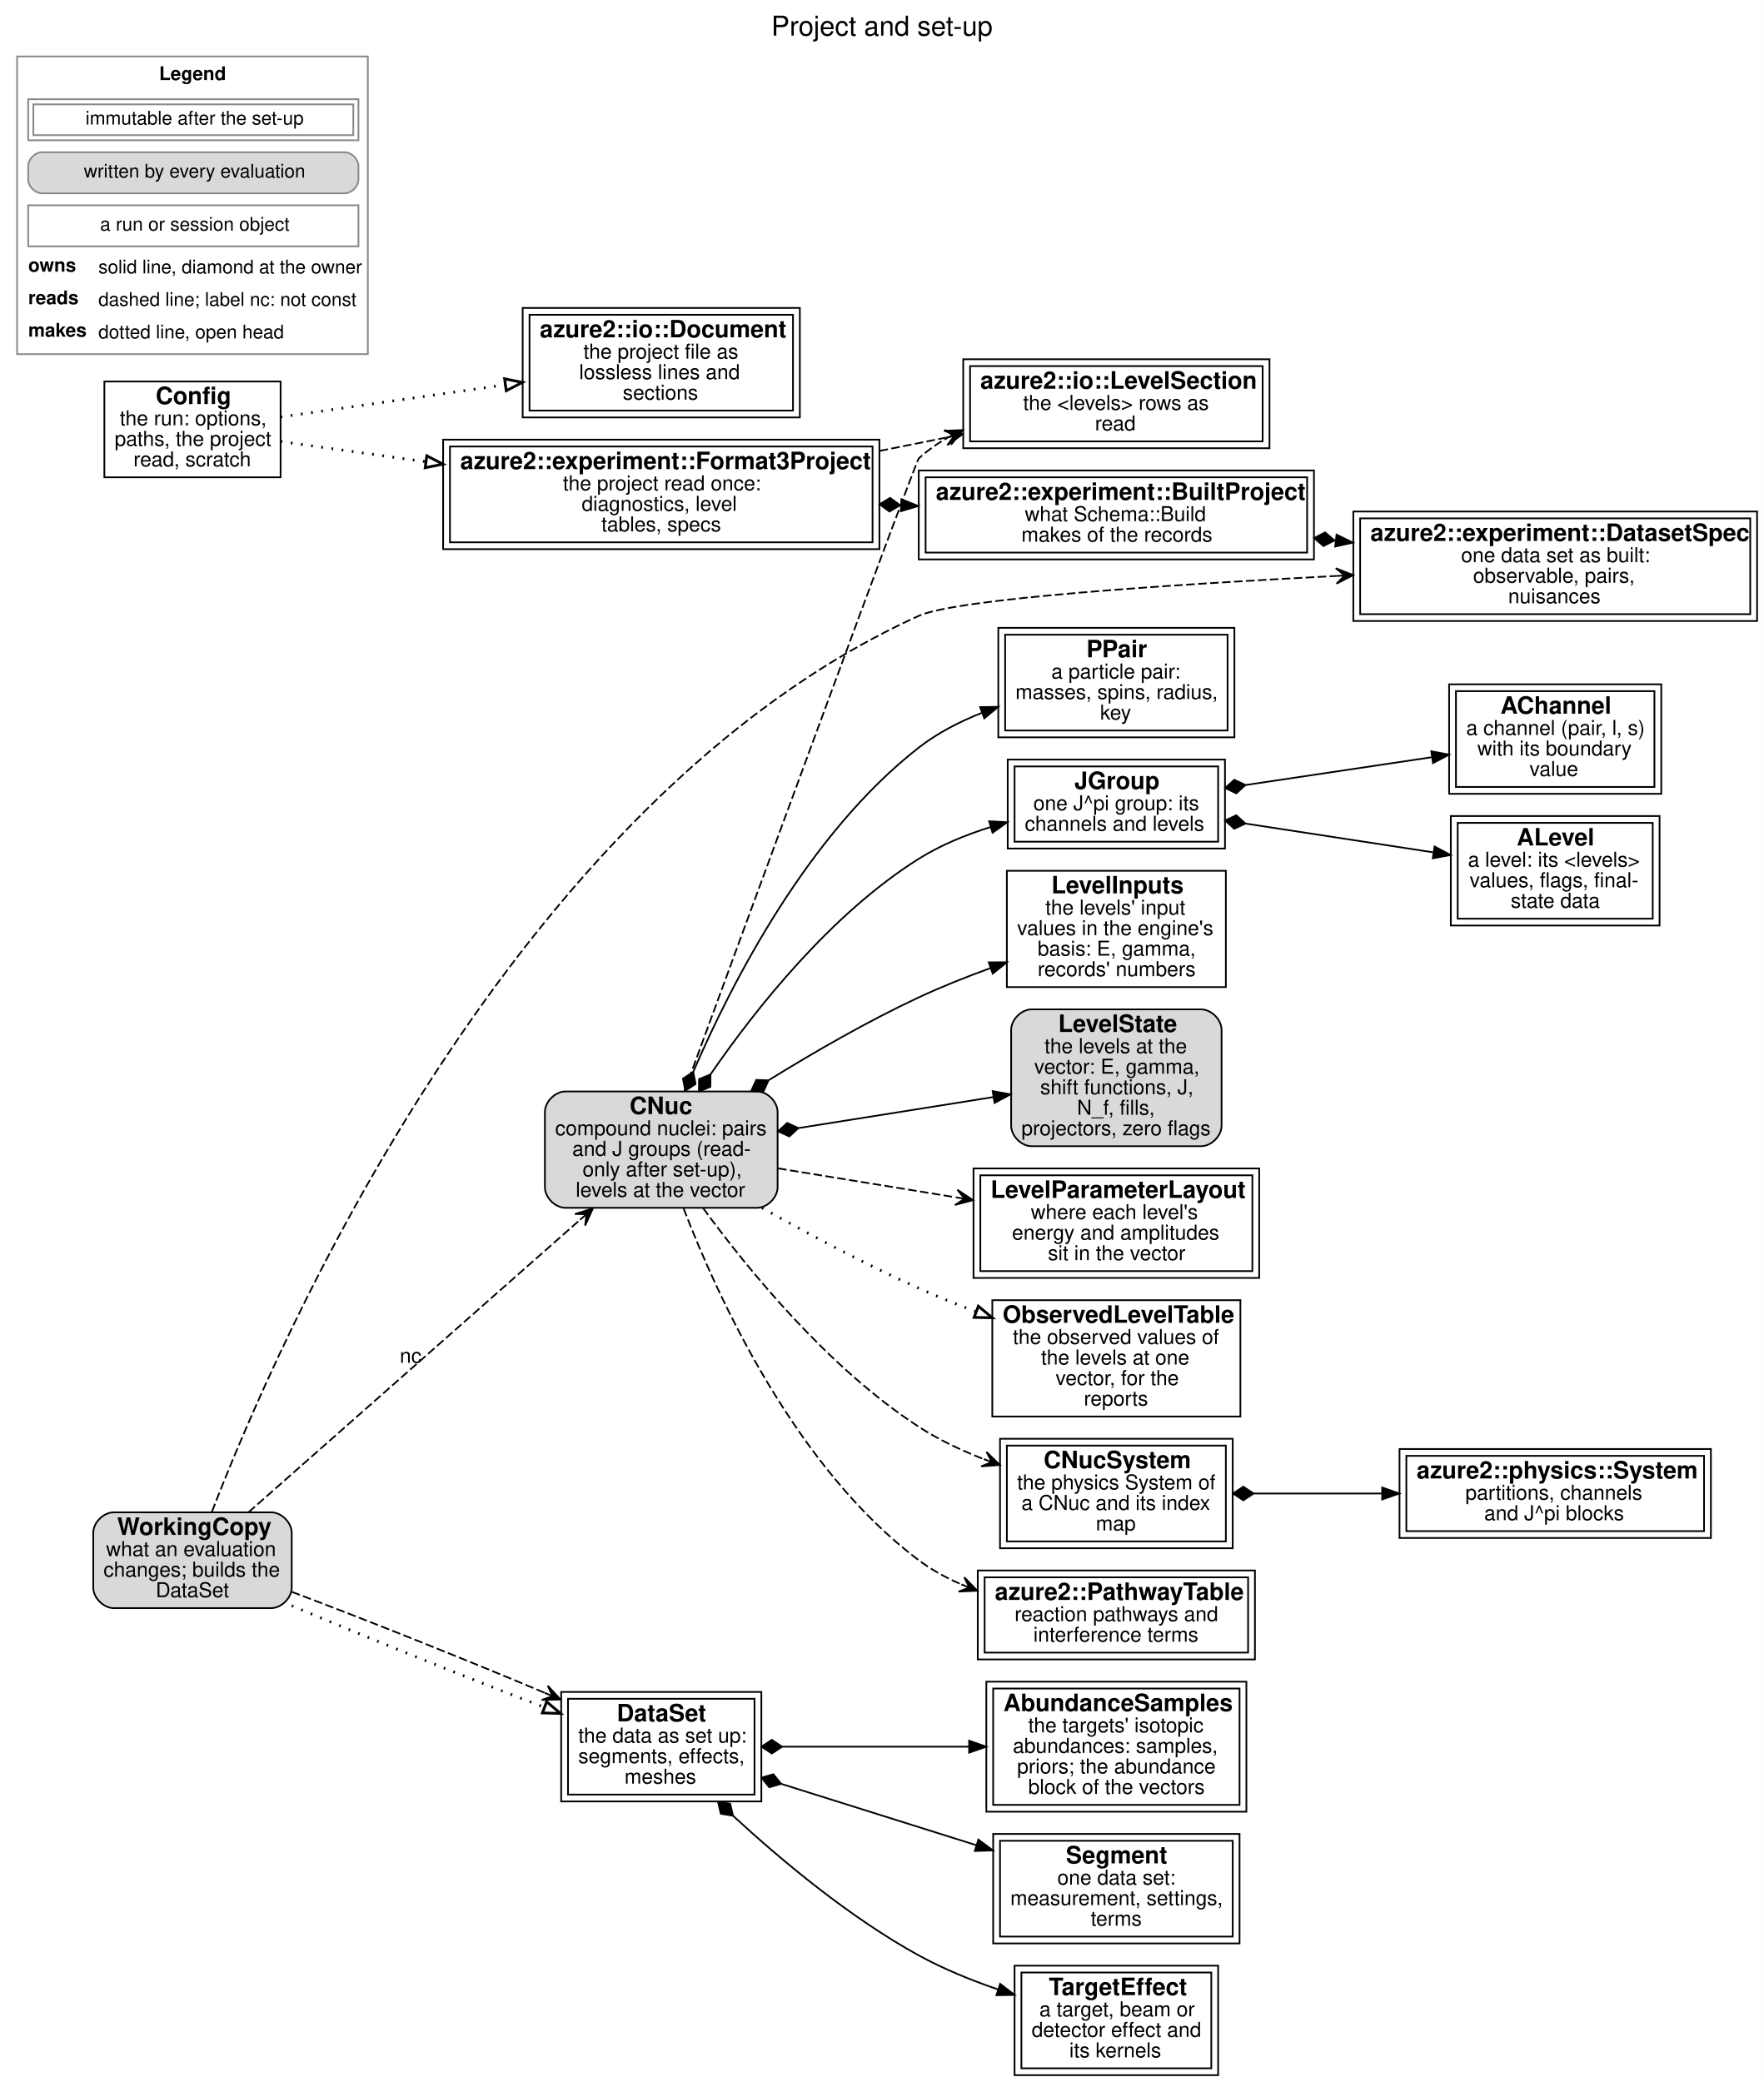
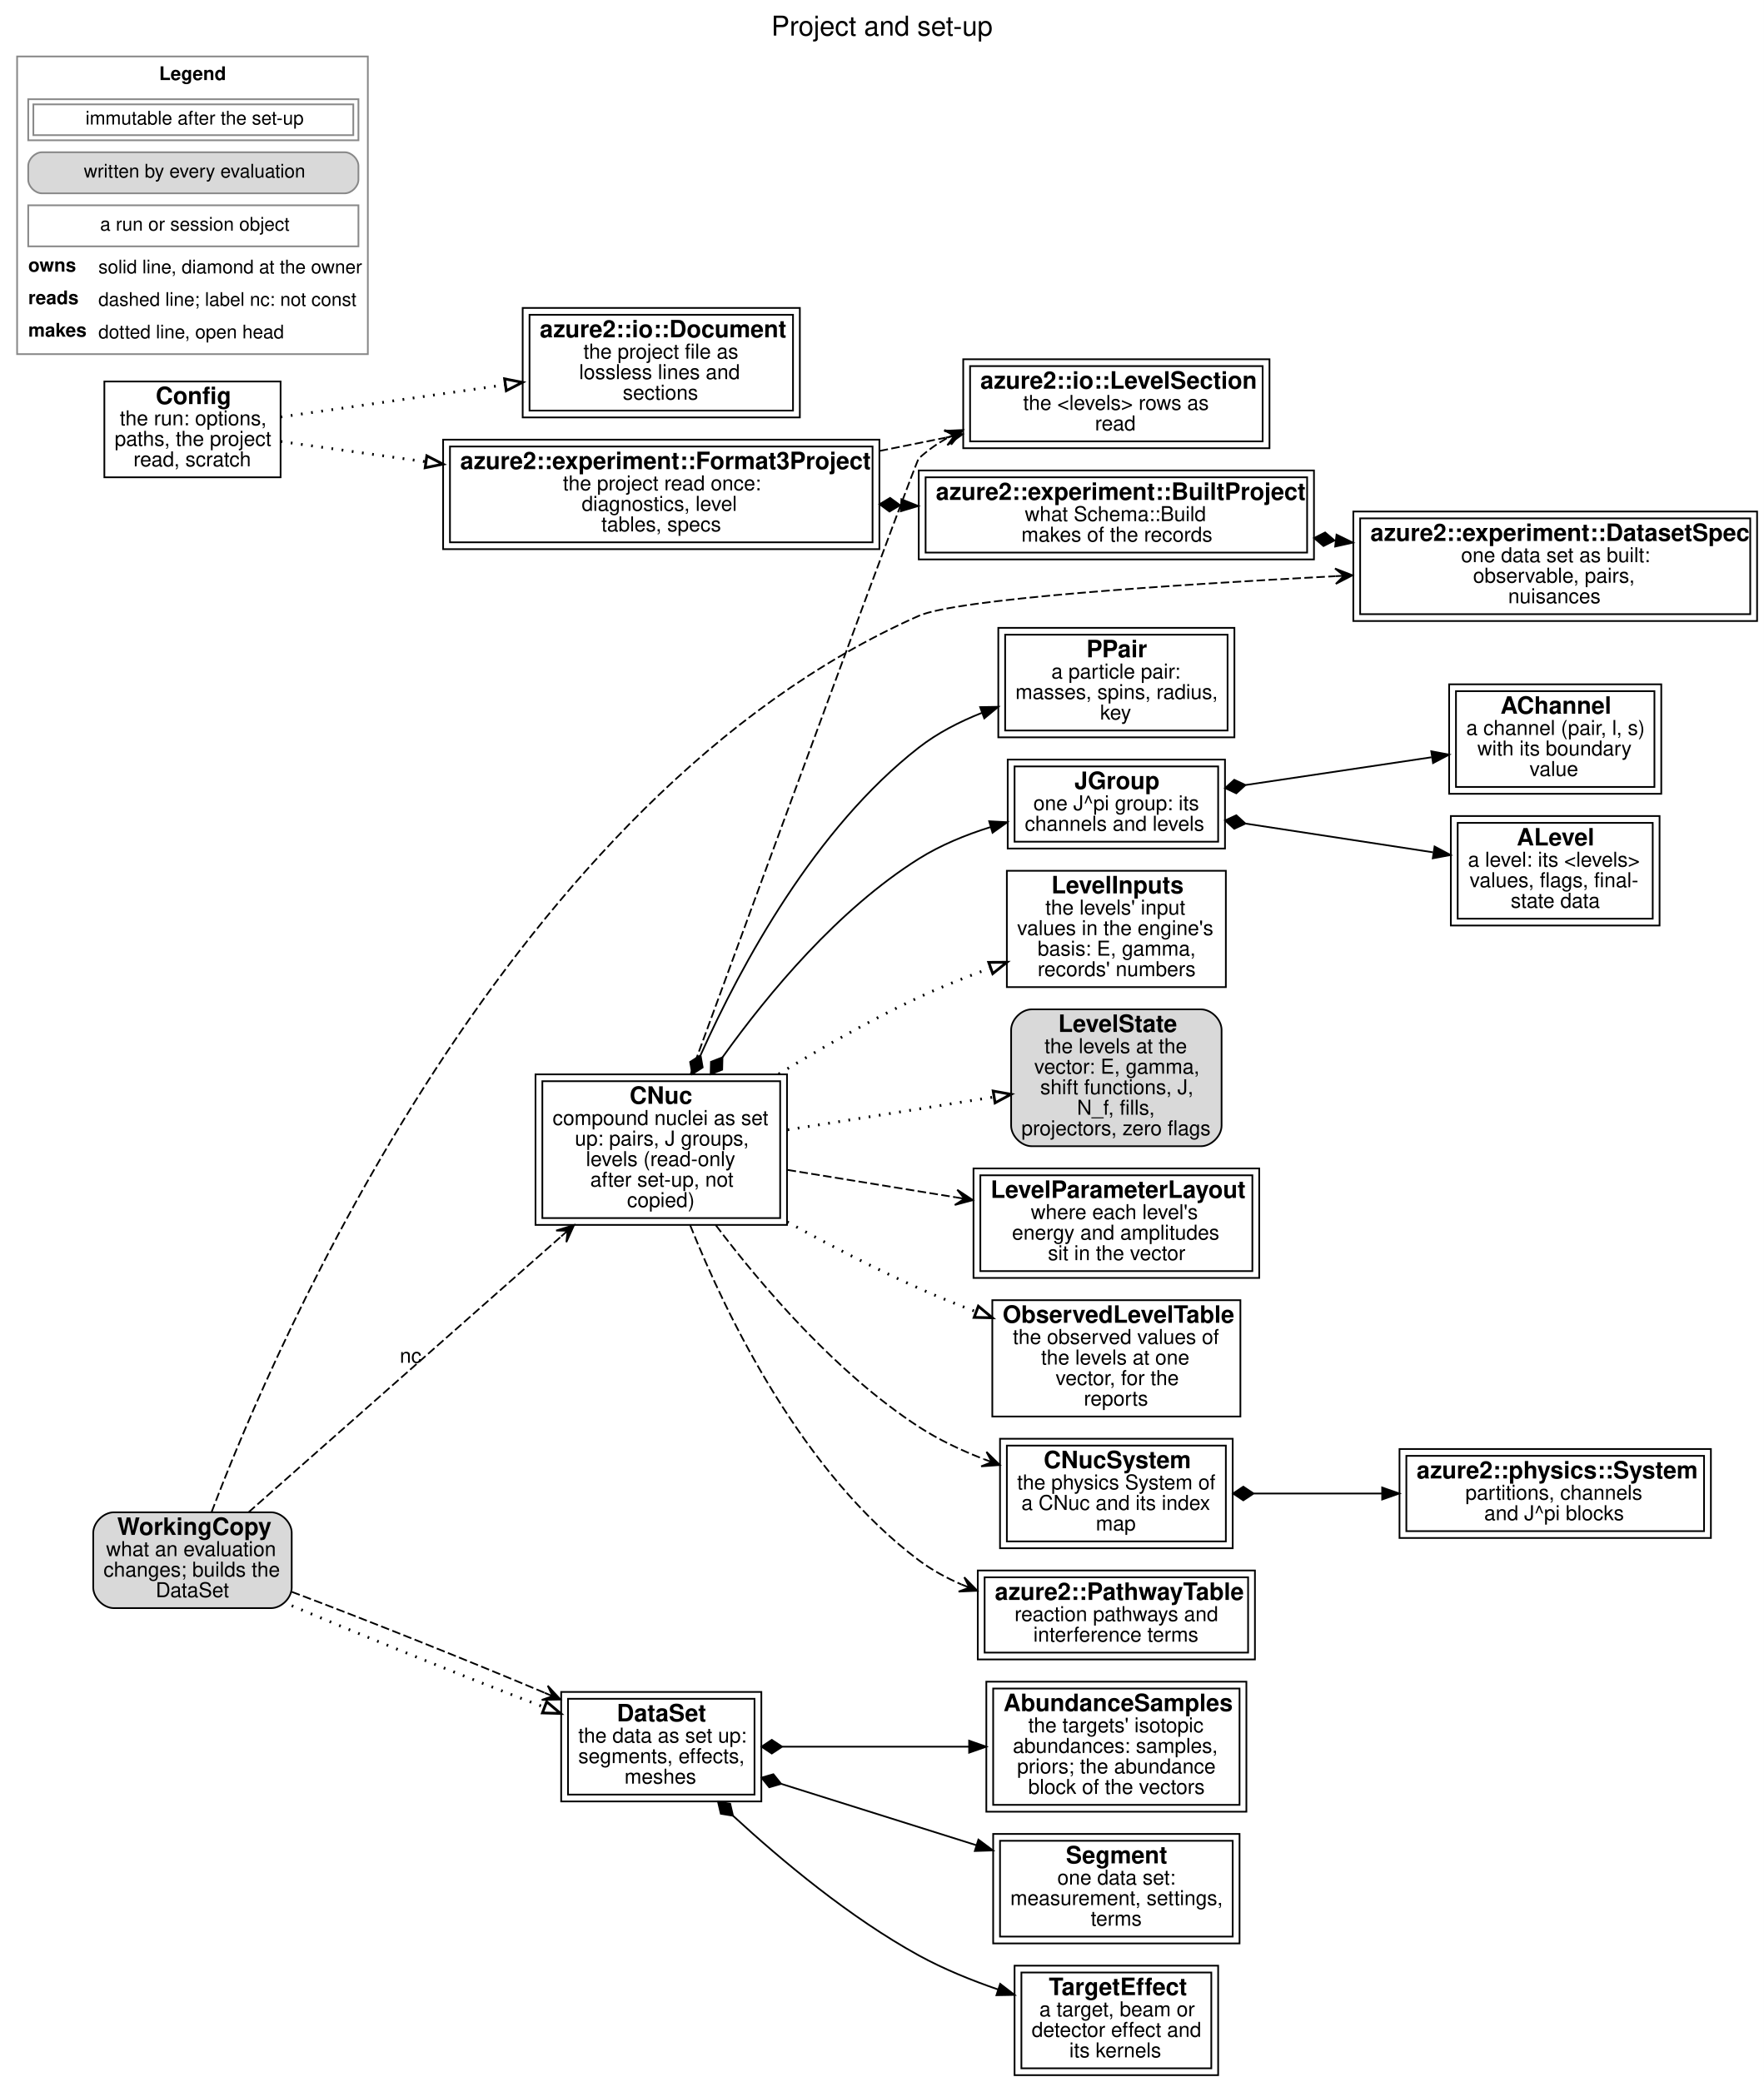
<svg xmlns="http://www.w3.org/2000/svg" width="1031pt" height="1217pt" viewBox="0.00 0.00 1031.00 1217.00">
  <g id="graph0" class="graph" transform="scale(1 1) rotate(0) translate(4 1213)">
    <polygon fill="white" stroke="transparent" points="-4,4 -4,-1213 1027,-1213 1027,4 -4,4" />
    <text text-anchor="middle" x="511.5" y="-1192.2" font-family="Helvetica" font-size="16.00">Project and set-up</text>
    <g id="node1" class="node">
      <polygon fill="white" stroke="black" points="459.5,-1029 305.5,-1029 305.5,-973 459.5,-973 459.5,-1029" />
      <polygon fill="none" stroke="black" points="463.5,-1033 301.5,-1033 301.5,-969 463.5,-969 463.5,-1033" />
      <text text-anchor="start" x="311.5" y="-1015.8" font-family="Helvetica" font-weight="bold" font-size="14.00">azure2::io::Document</text>
      <text text-anchor="start" x="337" y="-1003.4" font-family="Helvetica" font-size="12.00">the project file as</text>
      <text text-anchor="start" x="334.5" y="-991.4" font-family="Helvetica" font-size="12.00">lossless lines and</text>
      <text text-anchor="start" x="360" y="-979.4" font-family="Helvetica" font-size="12.00">sections</text>
    </g>
    <g id="node2" class="node">
      <polygon fill="white" stroke="black" points="734,-999 563,-999 563,-955 734,-955 734,-999" />
      <polygon fill="none" stroke="black" points="738,-1003 559,-1003 559,-951 738,-951 738,-1003" />
      <text text-anchor="start" x="569" y="-985.8" font-family="Helvetica" font-weight="bold" font-size="14.00">azure2::io::LevelSection</text>
      <text text-anchor="start" x="594" y="-973.4" font-family="Helvetica" font-size="12.00">the &lt;levels&gt; rows as</text>
      <text text-anchor="start" x="636" y="-961.4" font-family="Helvetica" font-size="12.00">read</text>
    </g>
    <g id="node3" class="node">
      <polygon fill="white" stroke="black" points="506,-952 259,-952 259,-896 506,-896 506,-952" />
      <polygon fill="none" stroke="black" points="510,-956 255,-956 255,-892 510,-892 510,-956" />
      <text text-anchor="start" x="265" y="-938.8" font-family="Helvetica" font-weight="bold" font-size="14.00">azure2::experiment::Format3Project</text>
      <text text-anchor="start" x="325" y="-926.4" font-family="Helvetica" font-size="12.00">the project read once:</text>
      <text text-anchor="start" x="336" y="-914.4" font-family="Helvetica" font-size="12.00">diagnostics, level</text>
      <text text-anchor="start" x="347.5" y="-902.4" font-family="Helvetica" font-size="12.00">tables, specs</text>
    </g>
    <g id="edge3" class="edge">
      <path fill="none" stroke="black" stroke-dasharray="5,2" d="M510.09,-949.41C523.04,-952.01 536.05,-954.63 548.64,-957.15" />
      <polygon fill="black" stroke="black" points="558.63,-959.16 547.94,-961.6 553.73,-958.18 548.83,-957.19 548.83,-957.19 548.83,-957.19 553.73,-958.18 549.71,-952.78 558.63,-959.16 558.63,-959.16" />
    </g>
    <g id="node4" class="node">
      <polygon fill="white" stroke="black" points="760,-934 537,-934 537,-890 760,-890 760,-934" />
      <polygon fill="none" stroke="black" points="764,-938 533,-938 533,-886 764,-886 764,-938" />
      <text text-anchor="start" x="543" y="-920.8" font-family="Helvetica" font-weight="bold" font-size="14.00">azure2::experiment::BuiltProject</text>
      <text text-anchor="start" x="595" y="-908.4" font-family="Helvetica" font-size="12.00">what Schema::Build</text>
      <text text-anchor="start" x="593" y="-896.4" font-family="Helvetica" font-size="12.00">makes of the records</text>
    </g>
    <g id="edge4" class="edge">
      <path fill="none" stroke="black" d="M522.11,-917.7C522.22,-917.69 522.33,-917.69 522.45,-917.68" />
      <polygon fill="black" stroke="black" points="522.07,-917.7 516.26,-921.97 510.09,-918.25 515.9,-913.98 522.07,-917.7" />
      <polygon fill="black" stroke="black" points="522.86,-921.17 532.69,-917.22 522.54,-914.18 522.86,-921.17" />
    </g>
    <g id="node5" class="node">
      <polygon fill="white" stroke="black" points="1019,-910 791,-910 791,-854 1019,-854 1019,-910" />
      <polygon fill="none" stroke="black" points="1023,-914 787,-914 787,-850 1023,-850 1023,-914" />
      <text text-anchor="start" x="797" y="-896.8" font-family="Helvetica" font-weight="bold" font-size="14.00">azure2::experiment::DatasetSpec</text>
      <text text-anchor="start" x="850" y="-884.4" font-family="Helvetica" font-size="12.00">one data set as built:</text>
      <text text-anchor="start" x="857" y="-872.4" font-family="Helvetica" font-size="12.00">observable, pairs,</text>
      <text text-anchor="start" x="877.5" y="-860.4" font-family="Helvetica" font-size="12.00">nuisances</text>
    </g>
    <g id="edge5" class="edge">
      <path fill="none" stroke="black" d="M776.11,-897.08C776.33,-897.05 776.56,-897.02 776.78,-897" />
      <polygon fill="black" stroke="black" points="776.01,-897.09 770.52,-901.76 764.09,-898.49 769.58,-893.82 776.01,-897.09" />
      <polygon fill="black" stroke="black" points="777.2,-900.47 786.73,-895.82 776.39,-893.52 777.2,-900.47" />
    </g>
    <g id="node6" class="node">
      <polygon fill="white" stroke="black" points="160,-990 57,-990 57,-934 160,-934 160,-990" />
      <text text-anchor="start" x="87" y="-976.8" font-family="Helvetica" font-weight="bold" font-size="14.00">Config</text>
      <text text-anchor="start" x="66" y="-964.4" font-family="Helvetica" font-size="12.00">the run: options,</text>
      <text text-anchor="start" x="63" y="-952.4" font-family="Helvetica" font-size="12.00">paths, the project</text>
      <text text-anchor="start" x="74" y="-940.4" font-family="Helvetica" font-size="12.00">read, scratch</text>
    </g>
    <g id="edge1" class="edge">
      <path fill="none" stroke="black" stroke-width="1.6" stroke-dasharray="1,5" d="M160.02,-969.24C196.8,-974.52 247.59,-981.8 291.26,-988.06" />
      <polygon fill="none" stroke="black" stroke-width="1.6" points="290.93,-991.55 301.32,-989.5 291.92,-984.62 290.93,-991.55" />
    </g>
    <g id="edge2" class="edge">
      <path fill="none" stroke="black" stroke-width="1.6" stroke-dasharray="1,5" d="M160.02,-954.94C184.18,-951.57 214.38,-947.35 244.65,-943.12" />
      <polygon fill="none" stroke="black" stroke-width="1.6" points="245.48,-946.54 254.9,-941.69 244.51,-939.6 245.48,-946.54" />
    </g>
    <g id="node7" class="node">
-       <path fill="#d9d9d9" stroke="black" d="M438.5,-575C438.5,-575 326.5,-575 326.5,-575 320.5,-575 314.5,-569 314.5,-563 314.5,-563 314.5,-519 314.5,-519 314.5,-513 320.5,-507 326.5,-507 326.5,-507 438.5,-507 438.5,-507 444.5,-507 450.5,-513 450.5,-519 450.5,-519 450.5,-563 450.5,-563 450.5,-569 444.5,-575 438.5,-575" />
-       <text text-anchor="start" x="364" y="-561.8" font-family="Helvetica" font-weight="bold" font-size="14.00">CNuc</text>
-       <text text-anchor="start" x="320.5" y="-549.4" font-family="Helvetica" font-size="12.00">compound nuclei: pairs</text>
-       <text text-anchor="start" x="330.5" y="-537.4" font-family="Helvetica" font-size="12.00">and J groups (read-</text>
-       <text text-anchor="start" x="336.5" y="-525.4" font-family="Helvetica" font-size="12.00">only after set-up),</text>
-       <text text-anchor="start" x="332.5" y="-513.4" font-family="Helvetica" font-size="12.00">levels at the vector</text>
+       <polygon fill="white" stroke="black" points="452,-581 313,-581 313,-501 452,-501 452,-581" />
+       <polygon fill="none" stroke="black" points="456,-585 309,-585 309,-497 456,-497 456,-585" />
+       <text text-anchor="start" x="364" y="-567.8" font-family="Helvetica" font-weight="bold" font-size="14.00">CNuc</text>
+       <text text-anchor="start" x="319" y="-555.4" font-family="Helvetica" font-size="12.00">compound nuclei as set</text>
+       <text text-anchor="start" x="332" y="-543.4" font-family="Helvetica" font-size="12.00">up: pairs, J groups,</text>
+       <text text-anchor="start" x="338.5" y="-531.4" font-family="Helvetica" font-size="12.00">levels (read-only</text>
+       <text text-anchor="start" x="341" y="-519.4" font-family="Helvetica" font-size="12.00">after set-up, not</text>
+       <text text-anchor="start" x="362.5" y="-507.4" font-family="Helvetica" font-size="12.00">copied)</text>
    </g>
    <g id="edge6" class="edge">
-       <path fill="none" stroke="black" stroke-dasharray="5,2" d="M396.07,-575.28C431.75,-672.55 531.2,-943.34 533,-945 538.05,-949.65 543.72,-953.63 549.76,-957.04" />
+       <path fill="none" stroke="black" stroke-dasharray="5,2" d="M399.7,-585.19C438.04,-689.68 531.25,-943.39 533,-945 538.05,-949.65 543.72,-953.63 549.76,-957.04" />
      <polygon fill="black" stroke="black" points="558.85,-961.64 547.9,-961.14 554.39,-959.38 549.93,-957.13 549.93,-957.13 549.93,-957.13 554.39,-959.38 551.96,-953.11 558.85,-961.64 558.85,-961.64" />
    </g>
    <g id="node8" class="node">
      <polygon fill="white" stroke="black" points="713.5,-842 583.5,-842 583.5,-786 713.5,-786 713.5,-842" />
      <polygon fill="none" stroke="black" points="717.5,-846 579.5,-846 579.5,-782 717.5,-782 717.5,-846" />
      <text text-anchor="start" x="631" y="-828.8" font-family="Helvetica" font-weight="bold" font-size="14.00">PPair</text>
      <text text-anchor="start" x="610.5" y="-816.4" font-family="Helvetica" font-size="12.00">a particle pair:</text>
      <text text-anchor="start" x="589.5" y="-804.4" font-family="Helvetica" font-size="12.00">masses, spins, radius,</text>
      <text text-anchor="start" x="639" y="-792.4" font-family="Helvetica" font-size="12.00">key</text>
    </g>
    <g id="edge7" class="edge">
-       <path fill="none" stroke="black" d="M401.2,-586.48C424,-639.33 468.52,-725.72 533,-776 543.9,-784.5 556.79,-791.14 569.91,-796.32" />
-       <polygon fill="black" stroke="black" points="401.19,-586.47 395.18,-582.49 396.53,-575.41 402.55,-579.38 401.19,-586.47" />
+       <path fill="none" stroke="black" d="M405.58,-596.44C429.47,-649.67 472.43,-728.77 533,-776 543.9,-784.5 556.79,-791.14 569.91,-796.32" />
+       <polygon fill="black" stroke="black" points="405.46,-596.15 399.38,-592.27 400.63,-585.16 406.71,-589.05 405.46,-596.15" />
      <polygon fill="black" stroke="black" points="568.89,-799.67 579.49,-799.84 571.31,-793.1 568.89,-799.67" />
    </g>
    <g id="node9" class="node">
      <polygon fill="white" stroke="black" points="708,-765 589,-765 589,-721 708,-721 708,-765" />
      <polygon fill="none" stroke="black" points="712,-769 585,-769 585,-717 712,-717 712,-769" />
      <text text-anchor="start" x="624" y="-751.8" font-family="Helvetica" font-weight="bold" font-size="14.00">JGroup</text>
      <text text-anchor="start" x="600" y="-739.4" font-family="Helvetica" font-size="12.00">one J^pi group: its</text>
      <text text-anchor="start" x="595" y="-727.4" font-family="Helvetica" font-size="12.00">channels and levels</text>
    </g>
    <g id="edge8" class="edge">
-       <path fill="none" stroke="black" d="M411.27,-584.96C437.94,-623.66 481.68,-678.75 533,-711 545.64,-718.94 560.27,-724.95 574.77,-729.48" />
-       <polygon fill="black" stroke="black" points="411.26,-584.94 404.58,-582.21 404.53,-575 411.21,-577.73 411.26,-584.94" />
+       <path fill="none" stroke="black" d="M418.28,-594.95C445.28,-632.69 485.95,-681.44 533,-711 545.64,-718.94 560.27,-724.95 574.77,-729.48" />
+       <polygon fill="black" stroke="black" points="418.28,-594.94 411.55,-592.33 411.38,-585.12 418.1,-587.73 418.28,-594.94" />
      <polygon fill="black" stroke="black" points="574.17,-732.95 584.75,-732.39 576.13,-726.23 574.17,-732.95" />
    </g>
    <g id="node12" class="node">
      <polygon fill="white" stroke="black" points="712.5,-704 584.5,-704 584.5,-636 712.5,-636 712.5,-704" />
      <text text-anchor="start" x="610.5" y="-690.8" font-family="Helvetica" font-weight="bold" font-size="14.00">LevelInputs</text>
      <text text-anchor="start" x="607" y="-678.4" font-family="Helvetica" font-size="12.00">the levels' input</text>
      <text text-anchor="start" x="590.5" y="-666.4" font-family="Helvetica" font-size="12.00">values in the engine's</text>
      <text text-anchor="start" x="602.5" y="-654.4" font-family="Helvetica" font-size="12.00">basis: E, gamma,</text>
      <text text-anchor="start" x="602.5" y="-642.4" font-family="Helvetica" font-size="12.00">records' numbers</text>
    </g>
    <g id="edge12" class="edge">
-       <path fill="none" stroke="black" d="M445.24,-581.55C471.62,-597.87 503.16,-616.08 533,-630 546.26,-636.18 560.75,-641.96 574.83,-647.09" />
-       <polygon fill="black" stroke="black" points="445.2,-581.53 437.99,-581.74 435.02,-575.17 442.23,-574.96 445.2,-581.53" />
-       <polygon fill="black" stroke="black" points="573.9,-650.47 584.5,-650.53 576.25,-643.88 573.9,-650.47" />
+       <path fill="none" stroke="black" stroke-width="1.6" stroke-dasharray="1,5" d="M451.14,-585.19C476.25,-600.53 505.35,-617.1 533,-630 546.26,-636.18 560.75,-641.96 574.83,-647.09" />
+       <polygon fill="none" stroke="black" stroke-width="1.6" points="573.9,-650.47 584.5,-650.53 576.25,-643.88 573.9,-650.47" />
    </g>
    <g id="node13" class="node">
      <path fill="#d9d9d9" stroke="black" d="M698,-623C698,-623 599,-623 599,-623 593,-623 587,-617 587,-611 587,-611 587,-555 587,-555 587,-549 593,-543 599,-543 599,-543 698,-543 698,-543 704,-543 710,-549 710,-555 710,-555 710,-611 710,-611 710,-617 704,-623 698,-623" />
      <text text-anchor="start" x="614.5" y="-609.8" font-family="Helvetica" font-weight="bold" font-size="14.00">LevelState</text>
      <text text-anchor="start" x="606.5" y="-597.4" font-family="Helvetica" font-size="12.00">the levels at the</text>
      <text text-anchor="start" x="600.5" y="-585.4" font-family="Helvetica" font-size="12.00">vector: E, gamma,</text>
      <text text-anchor="start" x="604" y="-573.4" font-family="Helvetica" font-size="12.00">shift functions, J,</text>
      <text text-anchor="start" x="625.5" y="-561.4" font-family="Helvetica" font-size="12.00">N_f, fills,</text>
      <text text-anchor="start" x="593" y="-549.4" font-family="Helvetica" font-size="12.00">projectors, zero flags</text>
    </g>
    <g id="edge11" class="edge">
-       <path fill="none" stroke="black" d="M462.86,-553.63C498.99,-559.37 541.42,-566.12 576.48,-571.7" />
-       <polygon fill="black" stroke="black" points="462.65,-553.59 456.1,-556.6 450.8,-551.71 457.36,-548.7 462.65,-553.59" />
-       <polygon fill="black" stroke="black" points="576.21,-575.2 586.64,-573.32 577.31,-568.29 576.21,-575.2" />
+       <path fill="none" stroke="black" stroke-width="1.6" stroke-dasharray="1,5" d="M456.34,-552.59C493.87,-558.56 539.44,-565.81 576.67,-571.73" />
+       <polygon fill="none" stroke="black" stroke-width="1.6" points="576.51,-575.25 586.94,-573.36 577.61,-568.34 576.51,-575.25" />
    </g>
    <g id="node14" class="node">
      <polygon fill="white" stroke="black" points="728,-526 569,-526 569,-470 728,-470 728,-526" />
      <polygon fill="none" stroke="black" points="732,-530 565,-530 565,-466 732,-466 732,-530" />
      <text text-anchor="start" x="575" y="-512.8" font-family="Helvetica" font-weight="bold" font-size="14.00">LevelParameterLayout</text>
      <text text-anchor="start" x="598.5" y="-500.4" font-family="Helvetica" font-size="12.00">where each level's</text>
      <text text-anchor="start" x="587.5" y="-488.4" font-family="Helvetica" font-size="12.00">energy and amplitudes</text>
      <text text-anchor="start" x="608.5" y="-476.4" font-family="Helvetica" font-size="12.00">sit in the vector</text>
    </g>
    <g id="edge13" class="edge">
-       <path fill="none" stroke="black" stroke-dasharray="5,2" d="M450.8,-530.04C482.36,-524.9 520.48,-518.69 554.73,-513.11" />
-       <polygon fill="black" stroke="black" points="564.75,-511.48 555.6,-517.53 559.81,-512.28 554.88,-513.09 554.88,-513.09 554.88,-513.09 559.81,-512.28 554.15,-508.65 564.75,-511.48 564.75,-511.48" />
+       <path fill="none" stroke="black" stroke-dasharray="5,2" d="M456.34,-529.14C486.77,-524.18 522.48,-518.36 554.76,-513.11" />
+       <polygon fill="black" stroke="black" points="564.65,-511.49 555.51,-517.54 559.72,-512.3 554.78,-513.1 554.78,-513.1 554.78,-513.1 559.72,-512.3 554.06,-508.66 564.65,-511.49 564.65,-511.49" />
    </g>
    <g id="node15" class="node">
      <polygon fill="white" stroke="black" points="721,-453 576,-453 576,-385 721,-385 721,-453" />
      <text text-anchor="start" x="582" y="-439.8" font-family="Helvetica" font-weight="bold" font-size="14.00">ObservedLevelTable</text>
      <text text-anchor="start" x="588" y="-427.4" font-family="Helvetica" font-size="12.00">the observed values of</text>
      <text text-anchor="start" x="604.5" y="-415.4" font-family="Helvetica" font-size="12.00">the levels at one</text>
      <text text-anchor="start" x="613" y="-403.4" font-family="Helvetica" font-size="12.00">vector, for the</text>
      <text text-anchor="start" x="629.5" y="-391.4" font-family="Helvetica" font-size="12.00">reports</text>
    </g>
    <g id="edge14" class="edge">
-       <path fill="none" stroke="black" stroke-width="1.6" stroke-dasharray="1,5" d="M441.39,-506.95C468.69,-491.6 502.01,-473.85 533,-460 543.69,-455.22 555.13,-450.59 566.48,-446.26" />
+       <path fill="none" stroke="black" stroke-width="1.6" stroke-dasharray="1,5" d="M456.14,-498.76C480.21,-485.54 507.4,-471.44 533,-460 543.69,-455.22 555.13,-450.59 566.48,-446.26" />
      <polygon fill="none" stroke="black" stroke-width="1.6" points="567.84,-449.49 575.98,-442.71 565.39,-442.94 567.84,-449.49" />
    </g>
    <g id="node16" class="node">
      <polygon fill="white" stroke="black" points="712.5,-368 584.5,-368 584.5,-312 712.5,-312 712.5,-368" />
      <polygon fill="none" stroke="black" points="716.5,-372 580.5,-372 580.5,-308 716.5,-308 716.5,-372" />
      <text text-anchor="start" x="606" y="-354.8" font-family="Helvetica" font-weight="bold" font-size="14.00">CNucSystem</text>
      <text text-anchor="start" x="590.5" y="-342.4" font-family="Helvetica" font-size="12.00">the physics System of</text>
      <text text-anchor="start" x="593" y="-330.4" font-family="Helvetica" font-size="12.00">a CNuc and its index</text>
      <text text-anchor="start" x="636.5" y="-318.4" font-family="Helvetica" font-size="12.00">map</text>
    </g>
    <g id="edge15" class="edge">
-       <path fill="none" stroke="black" stroke-dasharray="5,2" d="M406.92,-506.87C433.55,-470.44 480.23,-413.34 533,-379 544.54,-371.49 557.69,-365.27 570.85,-360.16" />
+       <path fill="none" stroke="black" stroke-dasharray="5,2" d="M414.42,-496.78C441.83,-460.55 484.88,-410.31 533,-379 544.54,-371.49 557.69,-365.27 570.85,-360.16" />
      <polygon fill="black" stroke="black" points="580.42,-356.65 572.59,-364.32 575.73,-358.37 571.04,-360.1 571.04,-360.1 571.04,-360.1 575.73,-358.37 569.48,-355.87 580.42,-356.65 580.42,-356.65" />
    </g>
    <g id="node18" class="node">
      <polygon fill="white" stroke="black" points="725.5,-291 571.5,-291 571.5,-247 725.5,-247 725.5,-291" />
      <polygon fill="none" stroke="black" points="729.5,-295 567.5,-295 567.5,-243 729.5,-243 729.5,-295" />
      <text text-anchor="start" x="577.5" y="-277.8" font-family="Helvetica" font-weight="bold" font-size="14.00">azure2::PathwayTable</text>
      <text text-anchor="start" x="589" y="-265.4" font-family="Helvetica" font-size="12.00">reaction pathways and</text>
      <text text-anchor="start" x="600" y="-253.4" font-family="Helvetica" font-size="12.00">interference terms</text>
    </g>
    <g id="edge17" class="edge">
-       <path fill="none" stroke="black" stroke-dasharray="5,2" d="M395.5,-506.73C415.61,-454.36 461.11,-354.87 533,-301 540.54,-295.35 549.03,-290.7 557.89,-286.87" />
+       <path fill="none" stroke="black" stroke-dasharray="5,2" d="M399.4,-496.79C421.17,-442.57 465.43,-351.63 533,-301 540.54,-295.35 549.03,-290.7 557.89,-286.87" />
      <polygon fill="black" stroke="black" points="567.24,-283.16 559.6,-291.03 562.59,-285.01 557.94,-286.85 557.94,-286.85 557.94,-286.85 562.59,-285.01 556.29,-282.66 567.24,-283.16 567.24,-283.16" />
    </g>
    <g id="node10" class="node">
      <polygon fill="white" stroke="black" points="963,-809 847,-809 847,-753 963,-753 963,-809" />
      <polygon fill="none" stroke="black" points="967,-813 843,-813 843,-749 967,-749 967,-813" />
      <text text-anchor="start" x="873" y="-795.8" font-family="Helvetica" font-weight="bold" font-size="14.00">AChannel</text>
      <text text-anchor="start" x="853" y="-783.4" font-family="Helvetica" font-size="12.00">a channel (pair, l, s)</text>
      <text text-anchor="start" x="859.5" y="-771.4" font-family="Helvetica" font-size="12.00">with its boundary</text>
      <text text-anchor="start" x="890" y="-759.4" font-family="Helvetica" font-size="12.00">value</text>
    </g>
    <g id="edge9" class="edge">
      <path fill="none" stroke="black" d="M724.08,-754.14C758.35,-759.25 798.82,-765.3 832.69,-770.35" />
      <polygon fill="black" stroke="black" points="723.95,-754.12 717.43,-757.19 712.08,-752.34 718.61,-749.27 723.95,-754.12" />
      <polygon fill="black" stroke="black" points="832.57,-773.87 842.98,-771.89 833.6,-766.95 832.57,-773.87" />
    </g>
    <g id="node11" class="node">
      <polygon fill="white" stroke="black" points="962,-732 848,-732 848,-676 962,-676 962,-732" />
      <polygon fill="none" stroke="black" points="966,-736 844,-736 844,-672 966,-672 966,-736" />
      <text text-anchor="start" x="882.5" y="-718.8" font-family="Helvetica" font-weight="bold" font-size="14.00">ALevel</text>
      <text text-anchor="start" x="854" y="-706.4" font-family="Helvetica" font-size="12.00">a level: its &lt;levels&gt;</text>
      <text text-anchor="start" x="855" y="-694.4" font-family="Helvetica" font-size="12.00">values, flags, final-</text>
      <text text-anchor="start" x="879" y="-682.4" font-family="Helvetica" font-size="12.00">state data</text>
    </g>
    <g id="edge10" class="edge">
      <path fill="none" stroke="black" d="M724.17,-731.56C758.71,-726.26 799.52,-720.01 833.53,-714.8" />
      <polygon fill="black" stroke="black" points="723.95,-731.59 718.62,-736.45 712.08,-733.41 717.41,-728.55 723.95,-731.59" />
      <polygon fill="black" stroke="black" points="834.5,-718.19 843.85,-713.22 833.44,-711.27 834.5,-718.19" />
    </g>
    <g id="node17" class="node">
      <polygon fill="white" stroke="black" points="992,-362 818,-362 818,-318 992,-318 992,-362" />
      <polygon fill="none" stroke="black" points="996,-366 814,-366 814,-314 996,-314 996,-366" />
      <text text-anchor="start" x="824" y="-348.8" font-family="Helvetica" font-weight="bold" font-size="14.00">azure2::physics::System</text>
      <text text-anchor="start" x="852.5" y="-336.4" font-family="Helvetica" font-size="12.00">partitions, channels</text>
      <text text-anchor="start" x="863.5" y="-324.4" font-family="Helvetica" font-size="12.00">and J^pi blocks</text>
    </g>
    <g id="edge16" class="edge">
      <path fill="none" stroke="black" d="M728.83,-340C752.53,-340 778.83,-340 803.69,-340" />
      <polygon fill="black" stroke="black" points="728.7,-340 722.7,-344 716.7,-340 722.7,-336 728.7,-340" />
      <polygon fill="black" stroke="black" points="803.87,-343.5 813.87,-340 803.87,-336.5 803.87,-343.5" />
    </g>
    <g id="node19" class="node">
      <polygon fill="white" stroke="black" points="437,-220 328,-220 328,-164 437,-164 437,-220" />
      <polygon fill="none" stroke="black" points="441,-224 324,-224 324,-160 441,-160 441,-224" />
      <text text-anchor="start" x="356.5" y="-206.8" font-family="Helvetica" font-weight="bold" font-size="14.00">DataSet</text>
      <text text-anchor="start" x="334" y="-194.4" font-family="Helvetica" font-size="12.00">the data as set up:</text>
      <text text-anchor="start" x="334" y="-182.4" font-family="Helvetica" font-size="12.00">segments, effects,</text>
      <text text-anchor="start" x="361" y="-170.4" font-family="Helvetica" font-size="12.00">meshes</text>
    </g>
    <g id="node20" class="node">
      <polygon fill="white" stroke="black" points="720.5,-226 576.5,-226 576.5,-158 720.5,-158 720.5,-226" />
      <polygon fill="none" stroke="black" points="724.5,-230 572.5,-230 572.5,-154 724.5,-154 724.5,-230" />
      <text text-anchor="start" x="582.5" y="-212.8" font-family="Helvetica" font-weight="bold" font-size="14.00">AbundanceSamples</text>
      <text text-anchor="start" x="597" y="-200.4" font-family="Helvetica" font-size="12.00">the targets' isotopic</text>
      <text text-anchor="start" x="588" y="-188.4" font-family="Helvetica" font-size="12.00">abundances: samples,</text>
      <text text-anchor="start" x="590.5" y="-176.4" font-family="Helvetica" font-size="12.00">priors; the abundance</text>
      <text text-anchor="start" x="597" y="-164.4" font-family="Helvetica" font-size="12.00">block of the vectors</text>
    </g>
    <g id="edge24" class="edge">
      <path fill="none" stroke="black" d="M453.22,-192C486.63,-192 526.95,-192 562.18,-192" />
      <polygon fill="black" stroke="black" points="453.11,-192 447.11,-196 441.11,-192 447.11,-188 453.11,-192" />
      <polygon fill="black" stroke="black" points="562.45,-195.5 572.45,-192 562.45,-188.5 562.45,-195.5" />
    </g>
    <g id="node21" class="node">
      <polygon fill="white" stroke="black" points="716.5,-137 580.5,-137 580.5,-81 716.5,-81 716.5,-137" />
      <polygon fill="none" stroke="black" points="720.5,-141 576.5,-141 576.5,-77 720.5,-77 720.5,-141" />
      <text text-anchor="start" x="619" y="-123.8" font-family="Helvetica" font-weight="bold" font-size="14.00">Segment</text>
      <text text-anchor="start" x="614" y="-111.4" font-family="Helvetica" font-size="12.00">one data set:</text>
      <text text-anchor="start" x="586.5" y="-99.4" font-family="Helvetica" font-size="12.00">measurement, settings,</text>
      <text text-anchor="start" x="633.5" y="-87.4" font-family="Helvetica" font-size="12.00">terms</text>
    </g>
    <g id="edge22" class="edge">
      <path fill="none" stroke="black" d="M452.62,-170.27C487.6,-159.27 530.26,-145.86 566.74,-134.39" />
      <polygon fill="black" stroke="black" points="452.56,-170.29 448.03,-175.9 441.11,-173.89 445.63,-168.27 452.56,-170.29" />
      <polygon fill="black" stroke="black" points="567.87,-137.7 576.36,-131.36 565.77,-131.03 567.87,-137.7" />
    </g>
    <g id="node22" class="node">
      <polygon fill="white" stroke="black" points="704,-60 593,-60 593,-4 704,-4 704,-60" />
      <polygon fill="none" stroke="black" points="708,-64 589,-64 589,0 708,0 708,-64" />
      <text text-anchor="start" x="609" y="-46.8" font-family="Helvetica" font-weight="bold" font-size="14.00">TargetEffect</text>
      <text text-anchor="start" x="603.5" y="-34.4" font-family="Helvetica" font-size="12.00">a target, beam or</text>
      <text text-anchor="start" x="599" y="-22.4" font-family="Helvetica" font-size="12.00">detector effect and</text>
      <text text-anchor="start" x="621" y="-10.4" font-family="Helvetica" font-size="12.00">its kernels</text>
    </g>
    <g id="edge23" class="edge">
      <path fill="none" stroke="black" d="M424.49,-151.58C452.96,-125.34 492.86,-92.05 533,-70 547.37,-62.11 563.65,-55.49 579.33,-50.1" />
      <polygon fill="black" stroke="black" points="424.43,-151.64 422.78,-158.66 415.66,-159.83 417.31,-152.81 424.43,-151.64" />
      <polygon fill="black" stroke="black" points="580.6,-53.37 589,-46.91 578.41,-46.72 580.6,-53.37" />
    </g>
    <g id="node23" class="node">
      <path fill="#d9d9d9" stroke="black" d="M154.5,-329C154.5,-329 62.5,-329 62.5,-329 56.5,-329 50.5,-323 50.5,-317 50.5,-317 50.5,-285 50.5,-285 50.5,-279 56.5,-273 62.5,-273 62.5,-273 154.5,-273 154.5,-273 160.5,-273 166.5,-279 166.5,-285 166.5,-285 166.5,-317 166.5,-317 166.5,-323 160.5,-329 154.5,-329" />
      <text text-anchor="start" x="64.5" y="-315.8" font-family="Helvetica" font-weight="bold" font-size="14.00">WorkingCopy</text>
      <text text-anchor="start" x="58" y="-303.4" font-family="Helvetica" font-size="12.00">what an evaluation</text>
      <text text-anchor="start" x="56.5" y="-291.4" font-family="Helvetica" font-size="12.00">changes; builds the</text>
      <text text-anchor="start" x="87" y="-279.4" font-family="Helvetica" font-size="12.00">DataSet</text>
    </g>
    <g id="edge18" class="edge">
-       <path fill="none" stroke="black" stroke-dasharray="5,2" d="M119.88,-329.33C157.24,-426.38 295.34,-745.35 533,-853 555.05,-862.99 678.41,-871.22 776.92,-876.33" />
-       <polygon fill="black" stroke="black" points="786.97,-876.84 776.75,-880.83 781.98,-876.59 776.98,-876.33 776.98,-876.33 776.98,-876.33 781.98,-876.59 777.22,-871.84 786.97,-876.84 786.97,-876.84" />
+       <path fill="none" stroke="black" stroke-dasharray="5,2" d="M119.68,-329.16C156.61,-426.34 294.07,-747.46 533,-853 555.1,-862.76 678.09,-871.02 776.49,-876.2" />
+       <polygon fill="black" stroke="black" points="786.53,-876.72 776.31,-880.69 781.54,-876.46 776.55,-876.2 776.55,-876.2 776.55,-876.2 781.54,-876.46 776.78,-871.71 786.53,-876.72 786.53,-876.72" />
    </g>
    <g id="edge19" class="edge">
-       <path fill="none" stroke="black" stroke-dasharray="5,2" d="M141.23,-329C189.02,-371.16 279.71,-451.19 334.97,-499.95" />
-       <polygon fill="black" stroke="black" points="342.53,-506.61 332.05,-503.37 338.78,-503.3 335.03,-500 335.03,-500 335.03,-500 338.78,-503.3 338.01,-496.62 342.53,-506.61 342.53,-506.61" />
+       <path fill="none" stroke="black" stroke-dasharray="5,2" d="M141.23,-329C185.94,-368.44 268.2,-441.03 323.87,-490.15" />
+       <polygon fill="black" stroke="black" points="331.54,-496.92 321.07,-493.68 327.8,-493.61 324.05,-490.31 324.05,-490.31 324.05,-490.31 327.8,-493.61 327.02,-486.93 331.54,-496.92 331.54,-496.92" />
      <text text-anchor="middle" x="236" y="-416.4" font-family="Helvetica" font-size="12.00"> nc</text>
    </g>
    <g id="edge20" class="edge">
      <path fill="none" stroke="black" stroke-width="1.6" stroke-dasharray="1,5" d="M166.52,-274.41C209.57,-256.22 268.77,-232.43 314.16,-215.04" />
      <polygon fill="none" stroke="black" stroke-width="1.6" points="315.52,-218.27 323.62,-211.43 313.03,-211.73 315.52,-218.27" />
    </g>
    <g id="edge21" class="edge">
      <path fill="none" stroke="black" stroke-dasharray="5,2" d="M166.52,-282.52C209.57,-266.36 268.77,-242.71 314.16,-223.59" />
      <polygon fill="black" stroke="black" points="323.62,-219.58 316.16,-227.63 319.01,-221.53 314.41,-223.48 314.41,-223.48 314.41,-223.48 319.01,-221.53 312.65,-219.34 323.62,-219.58 323.62,-219.58" />
    </g>
    <g id="node24" class="node">
      <text text-anchor="start" x="89" y="-1166.2" font-family="Helvetica" font-weight="bold" font-size="11.00">Legend</text>
      <polygon fill="none" stroke="#888888" points="15.5,-1134 15.5,-1152 202.5,-1152 202.5,-1134 15.5,-1134" />
      <text text-anchor="start" x="46" y="-1140.2" font-family="Helvetica" font-size="11.00">immutable after the set-up</text>
      <polygon fill="none" stroke="#888888" points="12.5,-1131 12.5,-1155 205.5,-1155 205.5,-1131 12.5,-1131" />
      <path fill="#d9d9d9" stroke="transparent" d="M20.5,-1100C20.5,-1100 197.5,-1100 197.5,-1100 201.5,-1100 205.5,-1104 205.5,-1108 205.5,-1108 205.5,-1116 205.5,-1116 205.5,-1120 201.5,-1124 197.5,-1124 197.5,-1124 20.5,-1124 20.5,-1124 16.5,-1124 12.5,-1120 12.5,-1116 12.5,-1116 12.5,-1108 12.5,-1108 12.5,-1104 16.5,-1100 20.5,-1100" />
      <text text-anchor="start" x="45" y="-1109.2" font-family="Helvetica" font-size="11.00">written by every evaluation</text>
      <path fill="none" stroke="#888888" d="M20.5,-1100C20.5,-1100 197.5,-1100 197.5,-1100 201.5,-1100 205.5,-1104 205.5,-1108 205.5,-1108 205.5,-1116 205.5,-1116 205.5,-1120 201.5,-1124 197.5,-1124 197.5,-1124 20.5,-1124 20.5,-1124 16.5,-1124 12.5,-1120 12.5,-1116 12.5,-1116 12.5,-1108 12.5,-1108 12.5,-1104 16.5,-1100 20.5,-1100" />
      <text text-anchor="start" x="54.5" y="-1078.2" font-family="Helvetica" font-size="11.00">a run or session object</text>
      <polygon fill="none" stroke="#888888" points="12.5,-1069 12.5,-1093 205.5,-1093 205.5,-1069 12.5,-1069" />
      <text text-anchor="start" x="12.5" y="-1054.2" font-family="Helvetica" font-weight="bold" font-size="11.00">owns</text>
      <text text-anchor="start" x="53.5" y="-1053.2" font-family="Helvetica" font-size="11.00">solid line, diamond at the owner</text>
      <text text-anchor="start" x="12.5" y="-1035.2" font-family="Helvetica" font-weight="bold" font-size="11.00">reads</text>
      <text text-anchor="start" x="53.5" y="-1034.2" font-family="Helvetica" font-size="11.00">dashed line; label nc: not const</text>
      <text text-anchor="start" x="12.5" y="-1016.2" font-family="Helvetica" font-weight="bold" font-size="11.00">makes</text>
      <text text-anchor="start" x="53.5" y="-1015.2" font-family="Helvetica" font-size="11.00">dotted line, open head</text>
      <polygon fill="none" stroke="#888888" points="6,-1006 6,-1180 211,-1180 211,-1006 6,-1006" />
    </g>
  </g>
</svg>
